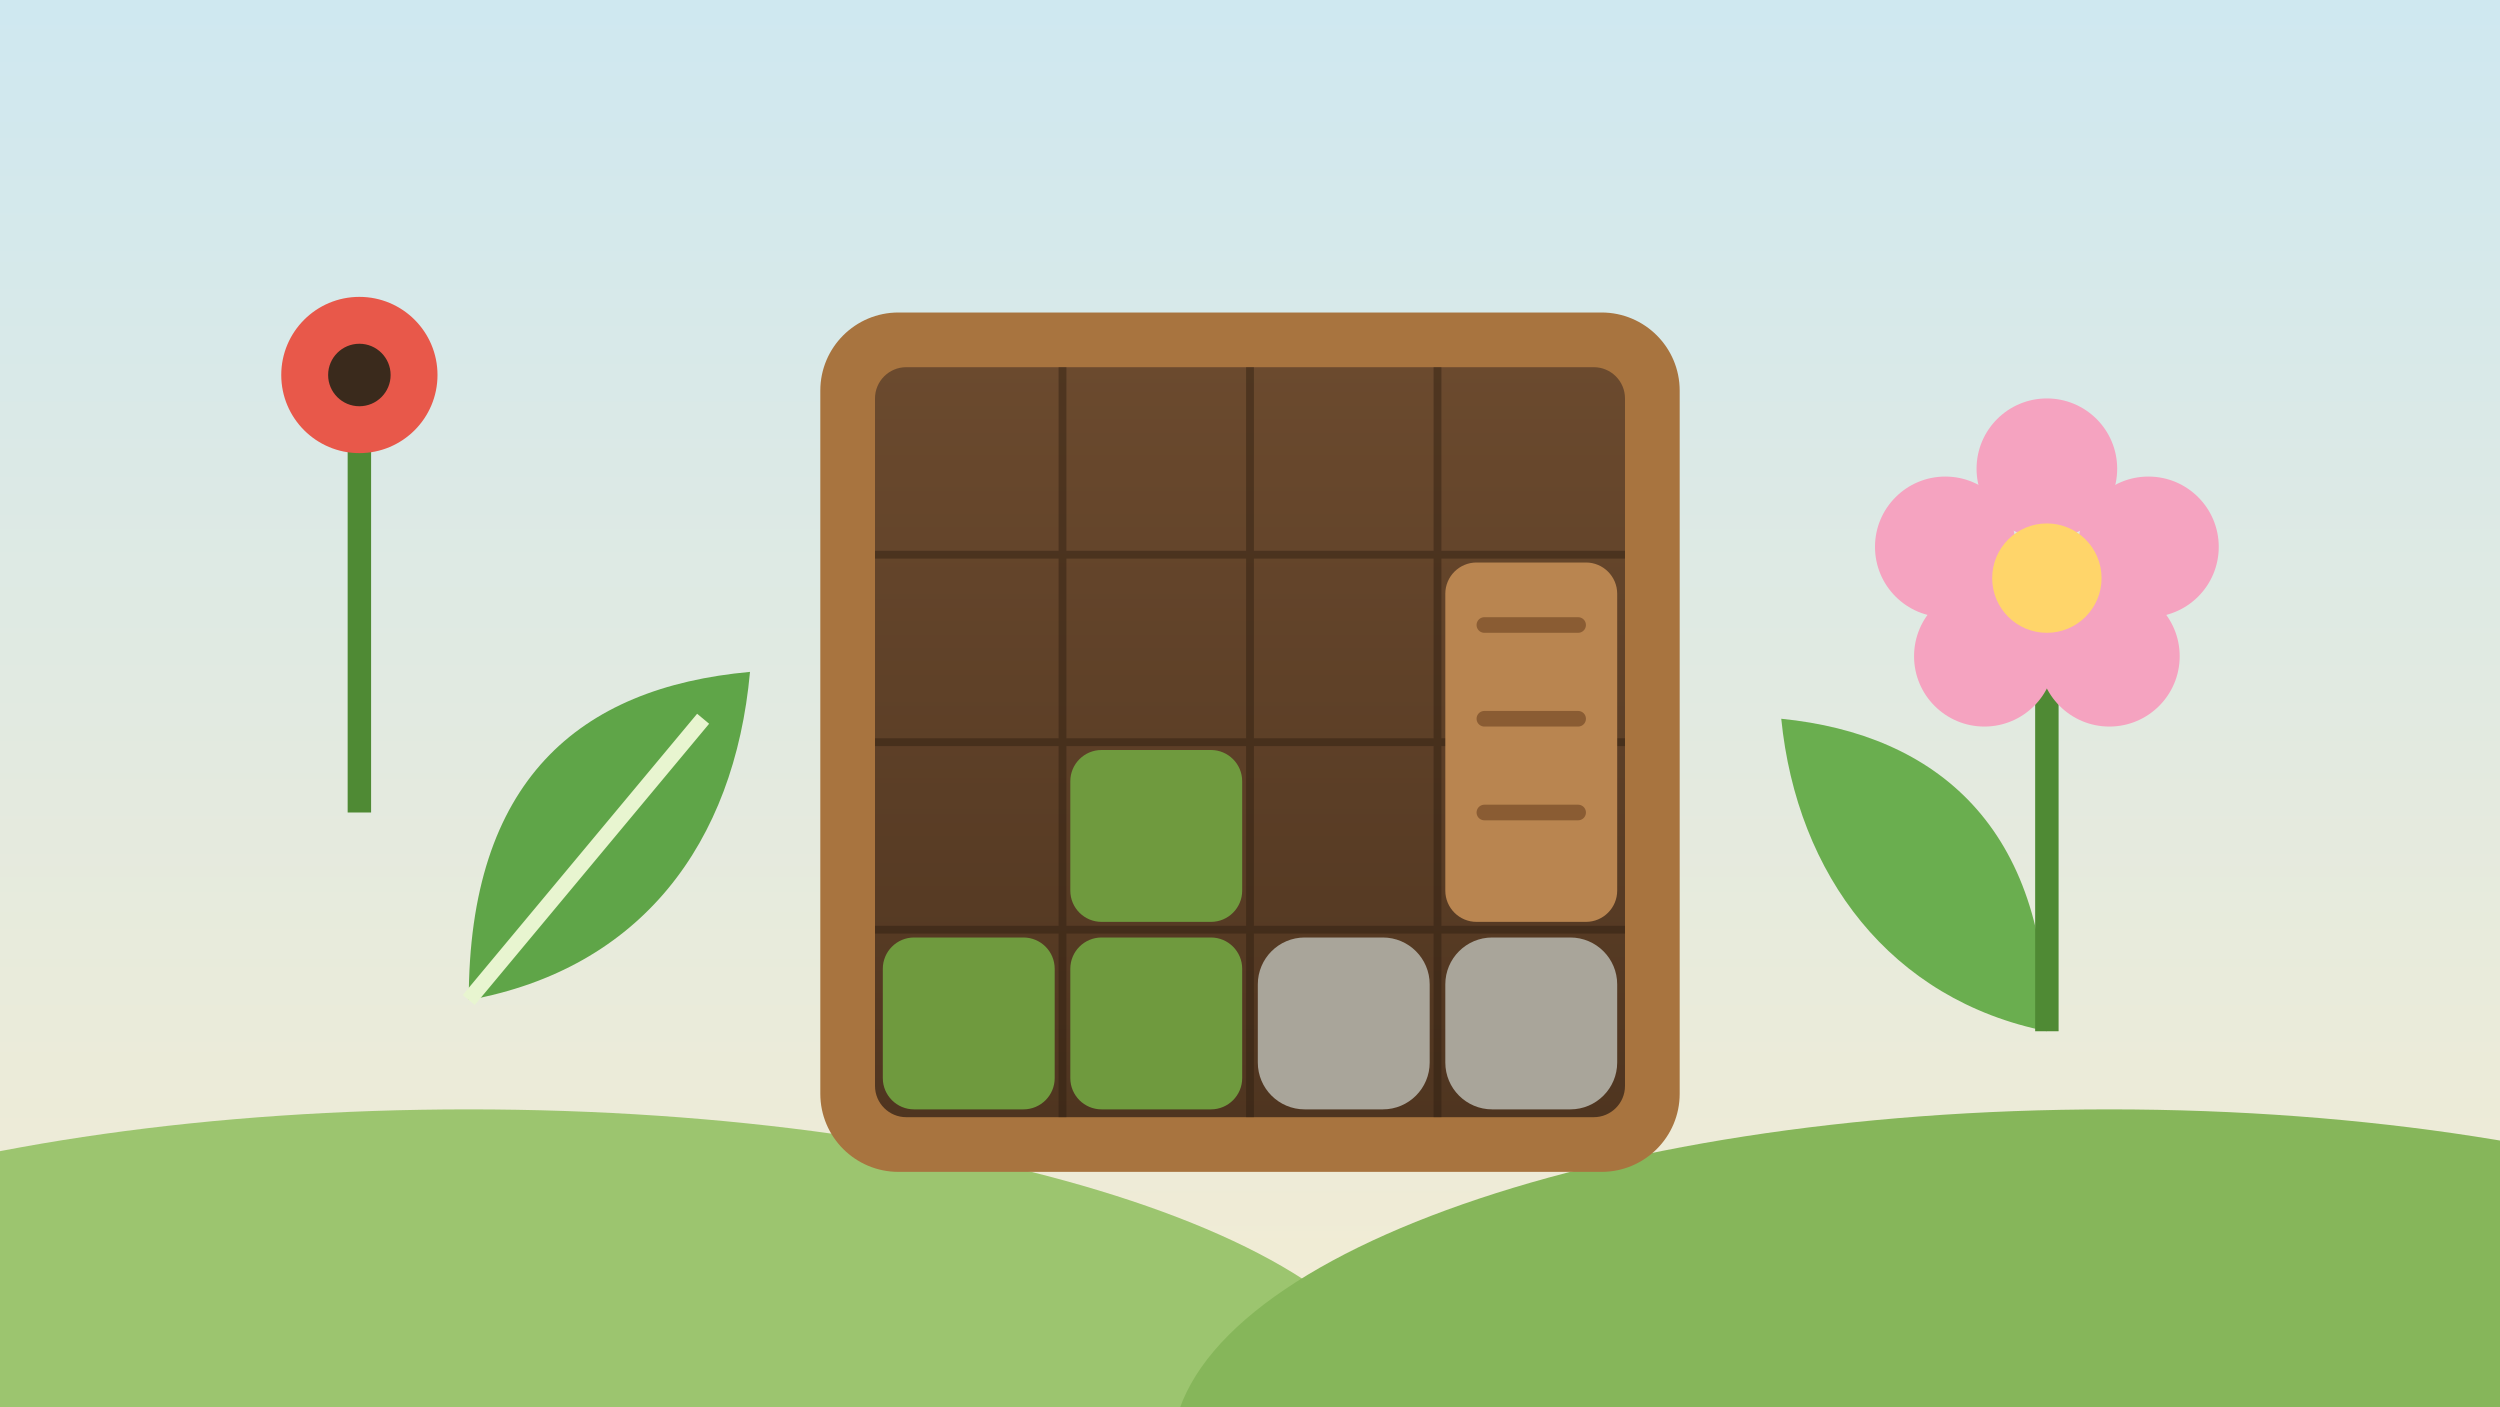
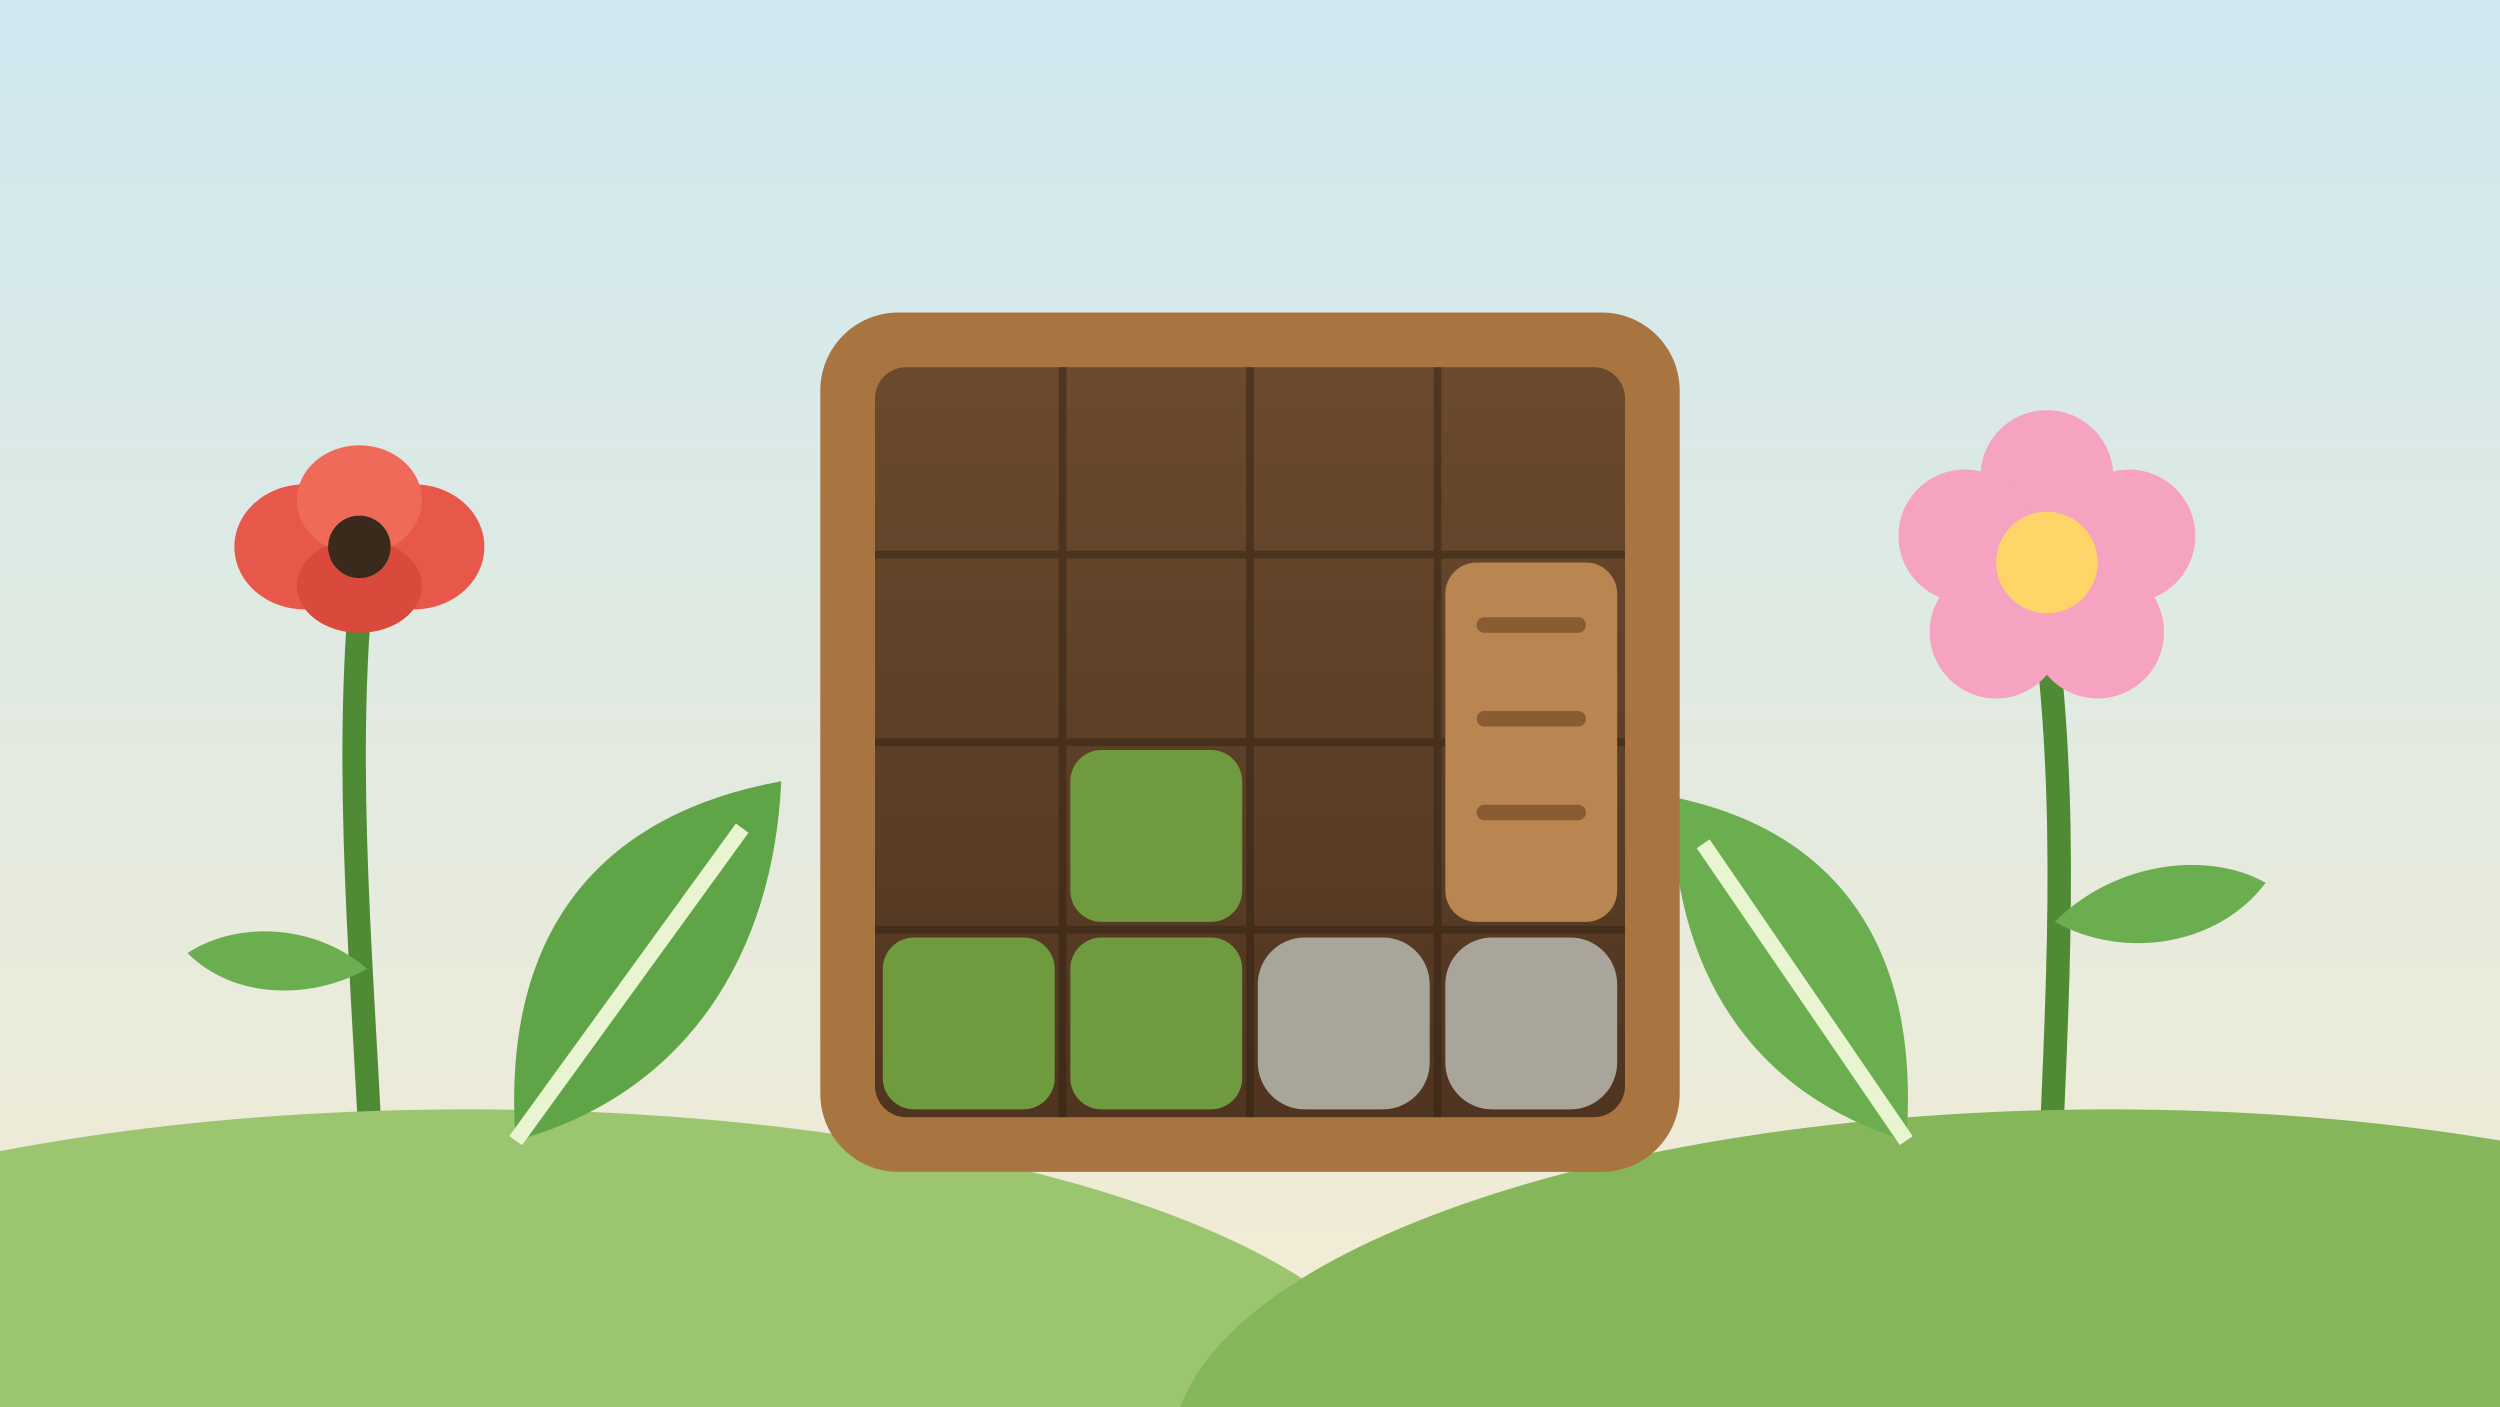
<svg xmlns="http://www.w3.org/2000/svg" viewBox="0 0 320 180">
  <defs>
    <linearGradient id="sky" x1="0" y1="0" x2="0" y2="1">
      <stop offset="0" stop-color="#cfe8f0" />
      <stop offset="1" stop-color="#f4ecd2" />
    </linearGradient>
    <linearGradient id="soil" x1="0" y1="0" x2="0" y2="1">
      <stop offset="0" stop-color="#6b4a2e" />
      <stop offset="1" stop-color="#4f3520" />
    </linearGradient>
  </defs>
  <rect width="320" height="180" fill="url(#sky)" />
+   <path d="M48 160C47 130 44 104 46 78" stroke="#4f8a34" stroke-width="3" fill="none" stroke-linecap="round" />
+   <path d="M47 124C40 118 30 118 24 122C30 128 40 128 47 124Z" fill="#6aae4f" />
+   <g transform="translate(46 70)">
+     <ellipse cx="-7" cy="0" rx="9" ry="8" fill="#e8584a" />
+     <ellipse cx="7" cy="0" rx="9" ry="8" fill="#e8584a" />
+     <ellipse cx="0" cy="-6" rx="8" ry="7" fill="#f06a5a" />
+     <ellipse cx="0" cy="5" rx="8" ry="6" fill="#d94a3c" />
+     <circle cx="0" cy="0" r="4" fill="#3a2a1c" />
+   </g>
+   <path d="M262 160C263 132 265 108 262 82" stroke="#4f8a34" stroke-width="3" fill="none" stroke-linecap="round" />
+   <path d="M263 118C271 110 283 109 290 113C284 121 272 123 263 118Z" fill="#6aae4f" />
+   <g transform="translate(262 72)">
+     <circle cx="0" cy="-11" r="8.5" fill="#f5a3c0" />
+     <circle cx="10.5" cy="-3.4" r="8.5" fill="#f5a3c0" />
+     <circle cx="6.5" cy="8.9" r="8.5" fill="#f5a3c0" />
+     <circle cx="-6.5" cy="8.9" r="8.5" fill="#f5a3c0" />
+     <circle cx="-10.5" cy="-3.4" r="8.5" fill="#f5a3c0" />
+     <circle cx="0" cy="0" r="6.5" fill="#ffd56a" />
+   </g>
  <ellipse cx="60" cy="182" rx="120" ry="40" fill="#9cc56f" />
  <ellipse cx="270" cy="186" rx="120" ry="44" fill="#86b65a" />
+   <path d="M66 146C64 118 78 104 100 100C99 122 88 140 66 146Z" fill="#5fa548" />
+   <path d="M66 146L95 106" stroke="#e8f5d0" stroke-width="2" />
+   <path d="M244 146C246 120 234 106 214 102C214 124 224 140 244 146Z" fill="#6aae4f" />
+   <path d="M244 146L218 108" stroke="#e8f5d0" stroke-width="2" />
  <rect x="105" y="40" width="110" height="110" rx="10" fill="#a8743f" />
  <rect x="112" y="47" width="96" height="96" rx="4" fill="url(#soil)" />
  <g stroke="#2e1d10" stroke-opacity="0.45" stroke-width="1">
    <path d="M136 47v96M160 47v96M184 47v96M112 71h96M112 95h96M112 119h96" />
  </g>
  <g>
    <rect x="113" y="120" width="22" height="22" rx="4" fill="#6f9a3e" />
    <rect x="137" y="120" width="22" height="22" rx="4" fill="#6f9a3e" />
    <rect x="137" y="96" width="22" height="22" rx="4" fill="#6f9a3e" />
    <rect x="161" y="120" width="22" height="22" rx="6" fill="#a9a59a" />
    <rect x="185" y="120" width="22" height="22" rx="6" fill="#a9a59a" />
    <rect x="185" y="72" width="22" height="46" rx="4" fill="#b98550" />
    <path d="M190 80h12M190 92h12M190 104h12" stroke="#8a5c33" stroke-width="2" stroke-linecap="round" />
  </g>
-   <path d="M60 128C60 100 74 88 96 86C94 108 82 124 60 128Z" fill="#5fa548" />
-   <path d="M60 128L90 92" stroke="#e8f5d0" stroke-width="2" />
-   <path d="M262 132C262 106 248 94 228 92C230 112 242 128 262 132Z" fill="#6aae4f" />
-   <g transform="translate(262 62)">
-     <path d="M0 70V12" stroke="#4f8a34" stroke-width="3" />
-     <circle cx="0" cy="-2" r="9" fill="#f5a3c0" />
-     <circle cx="13" cy="8" r="9" fill="#f5a3c0" />
-     <circle cx="-13" cy="8" r="9" fill="#f5a3c0" />
-     <circle cx="8" cy="22" r="9" fill="#f5a3c0" />
-     <circle cx="-8" cy="22" r="9" fill="#f5a3c0" />
-     <circle cx="0" cy="12" r="7" fill="#ffd56a" />
-   </g>
-   <g transform="translate(46 40)">
-     <path d="M0 64V14" stroke="#4f8a34" stroke-width="3" />
-     <circle cx="0" cy="8" r="10" fill="#e8584a" />
-     <circle cx="0" cy="8" r="4" fill="#3a2a1c" />
-   </g>
</svg>
